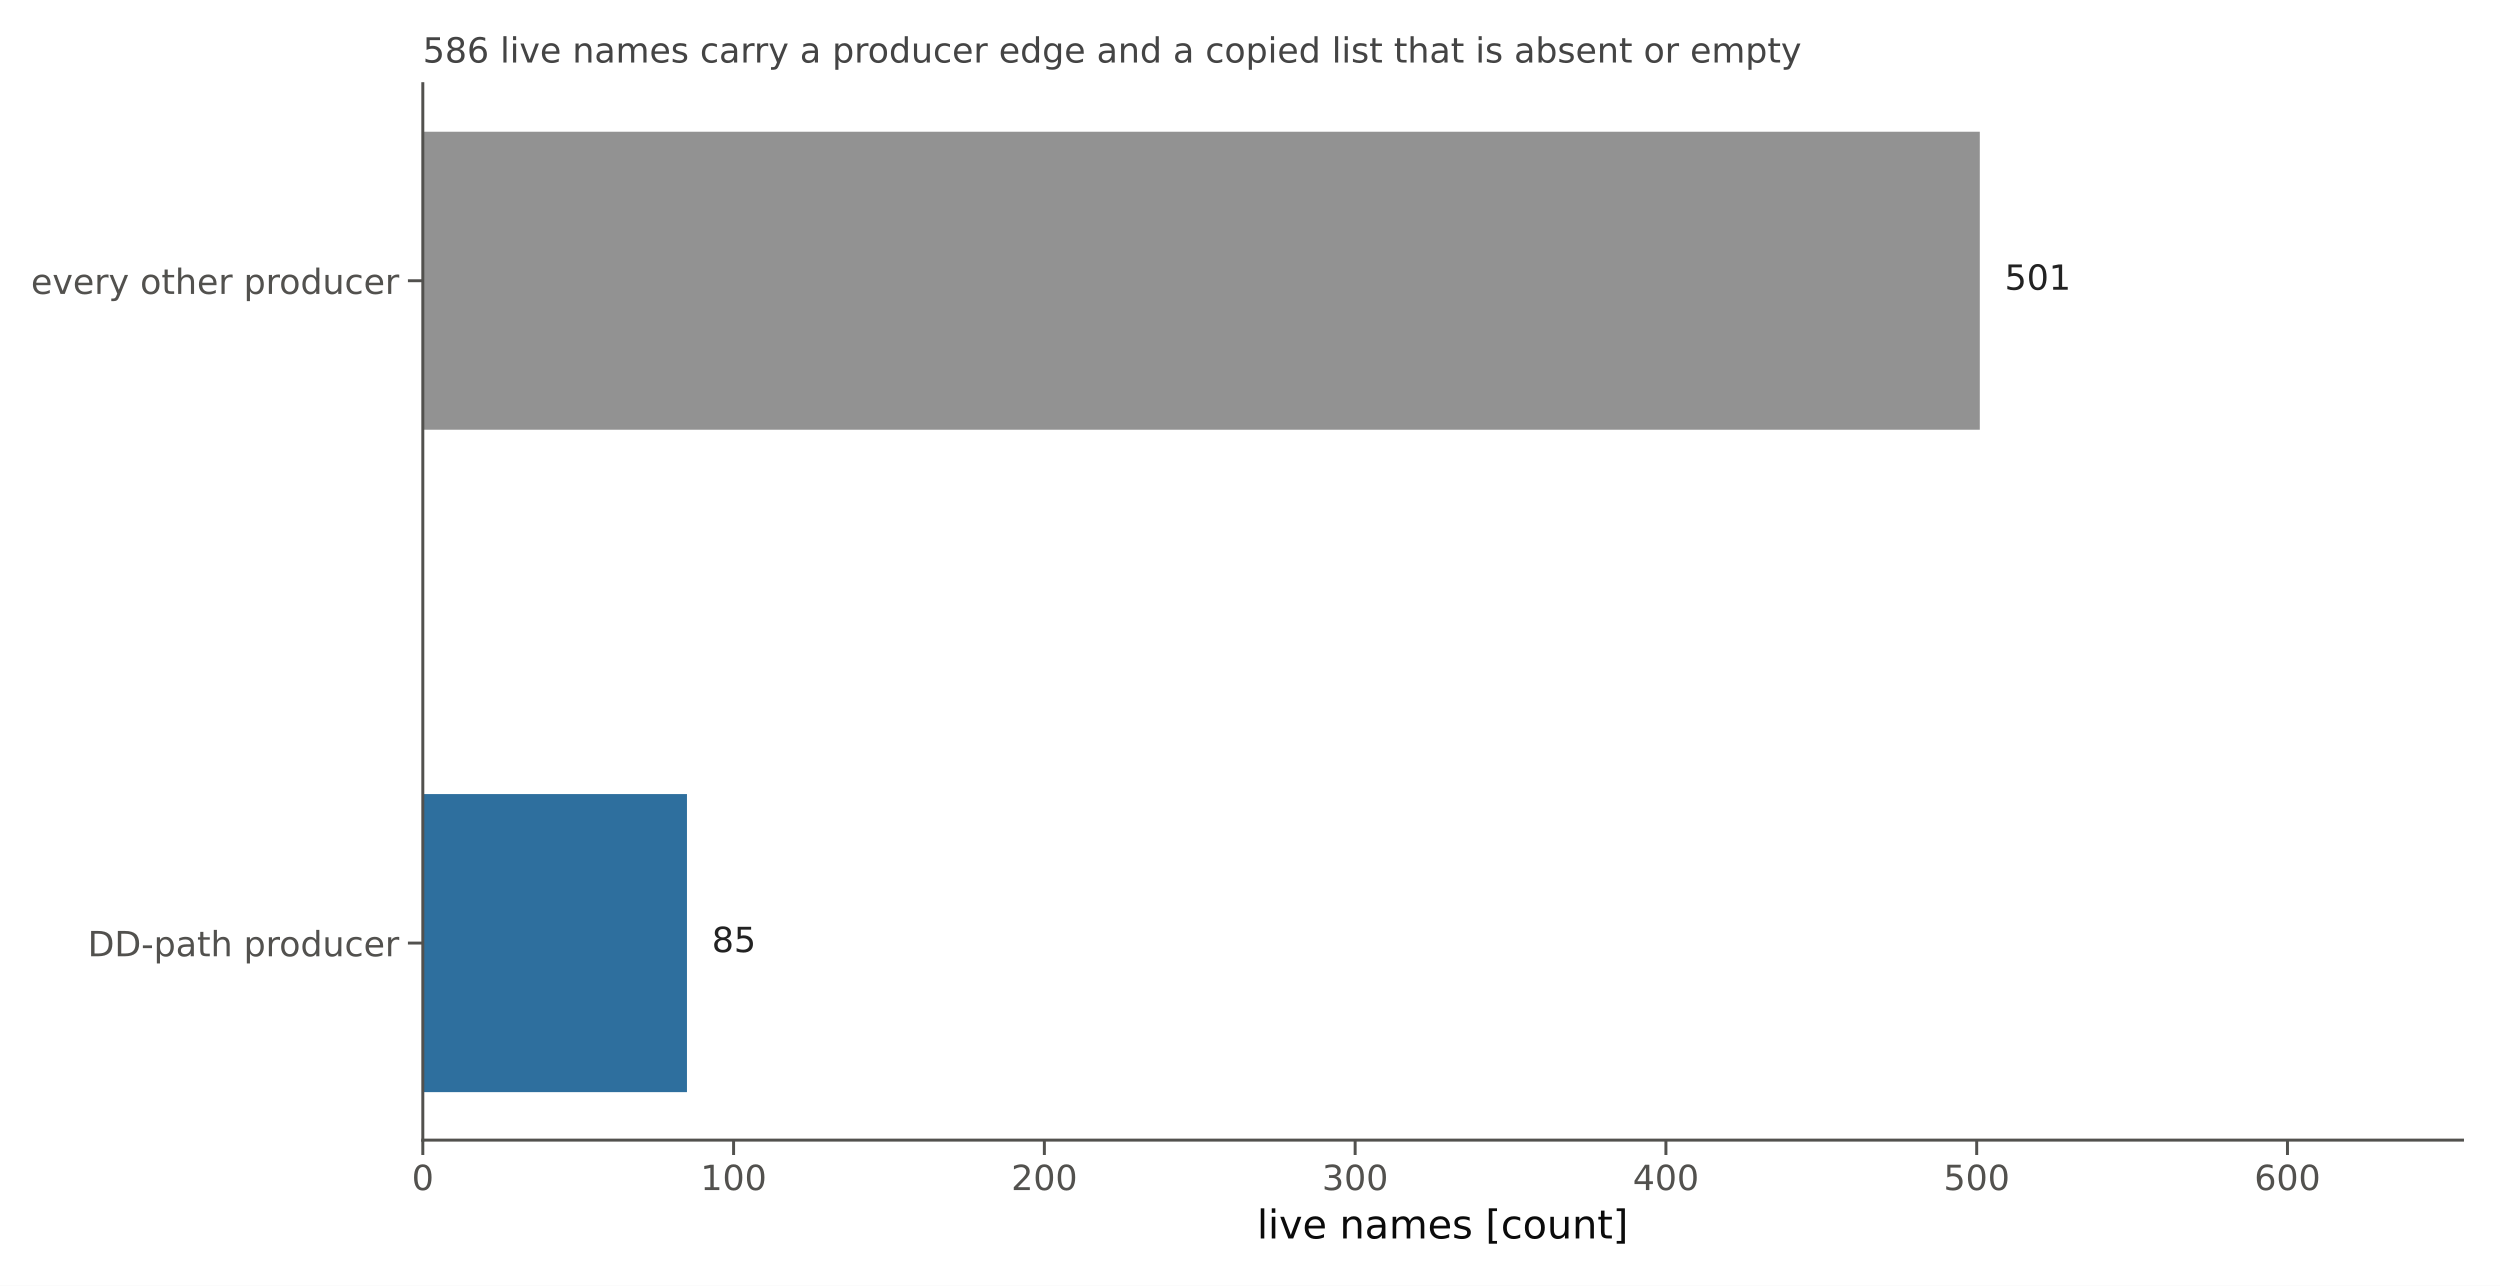
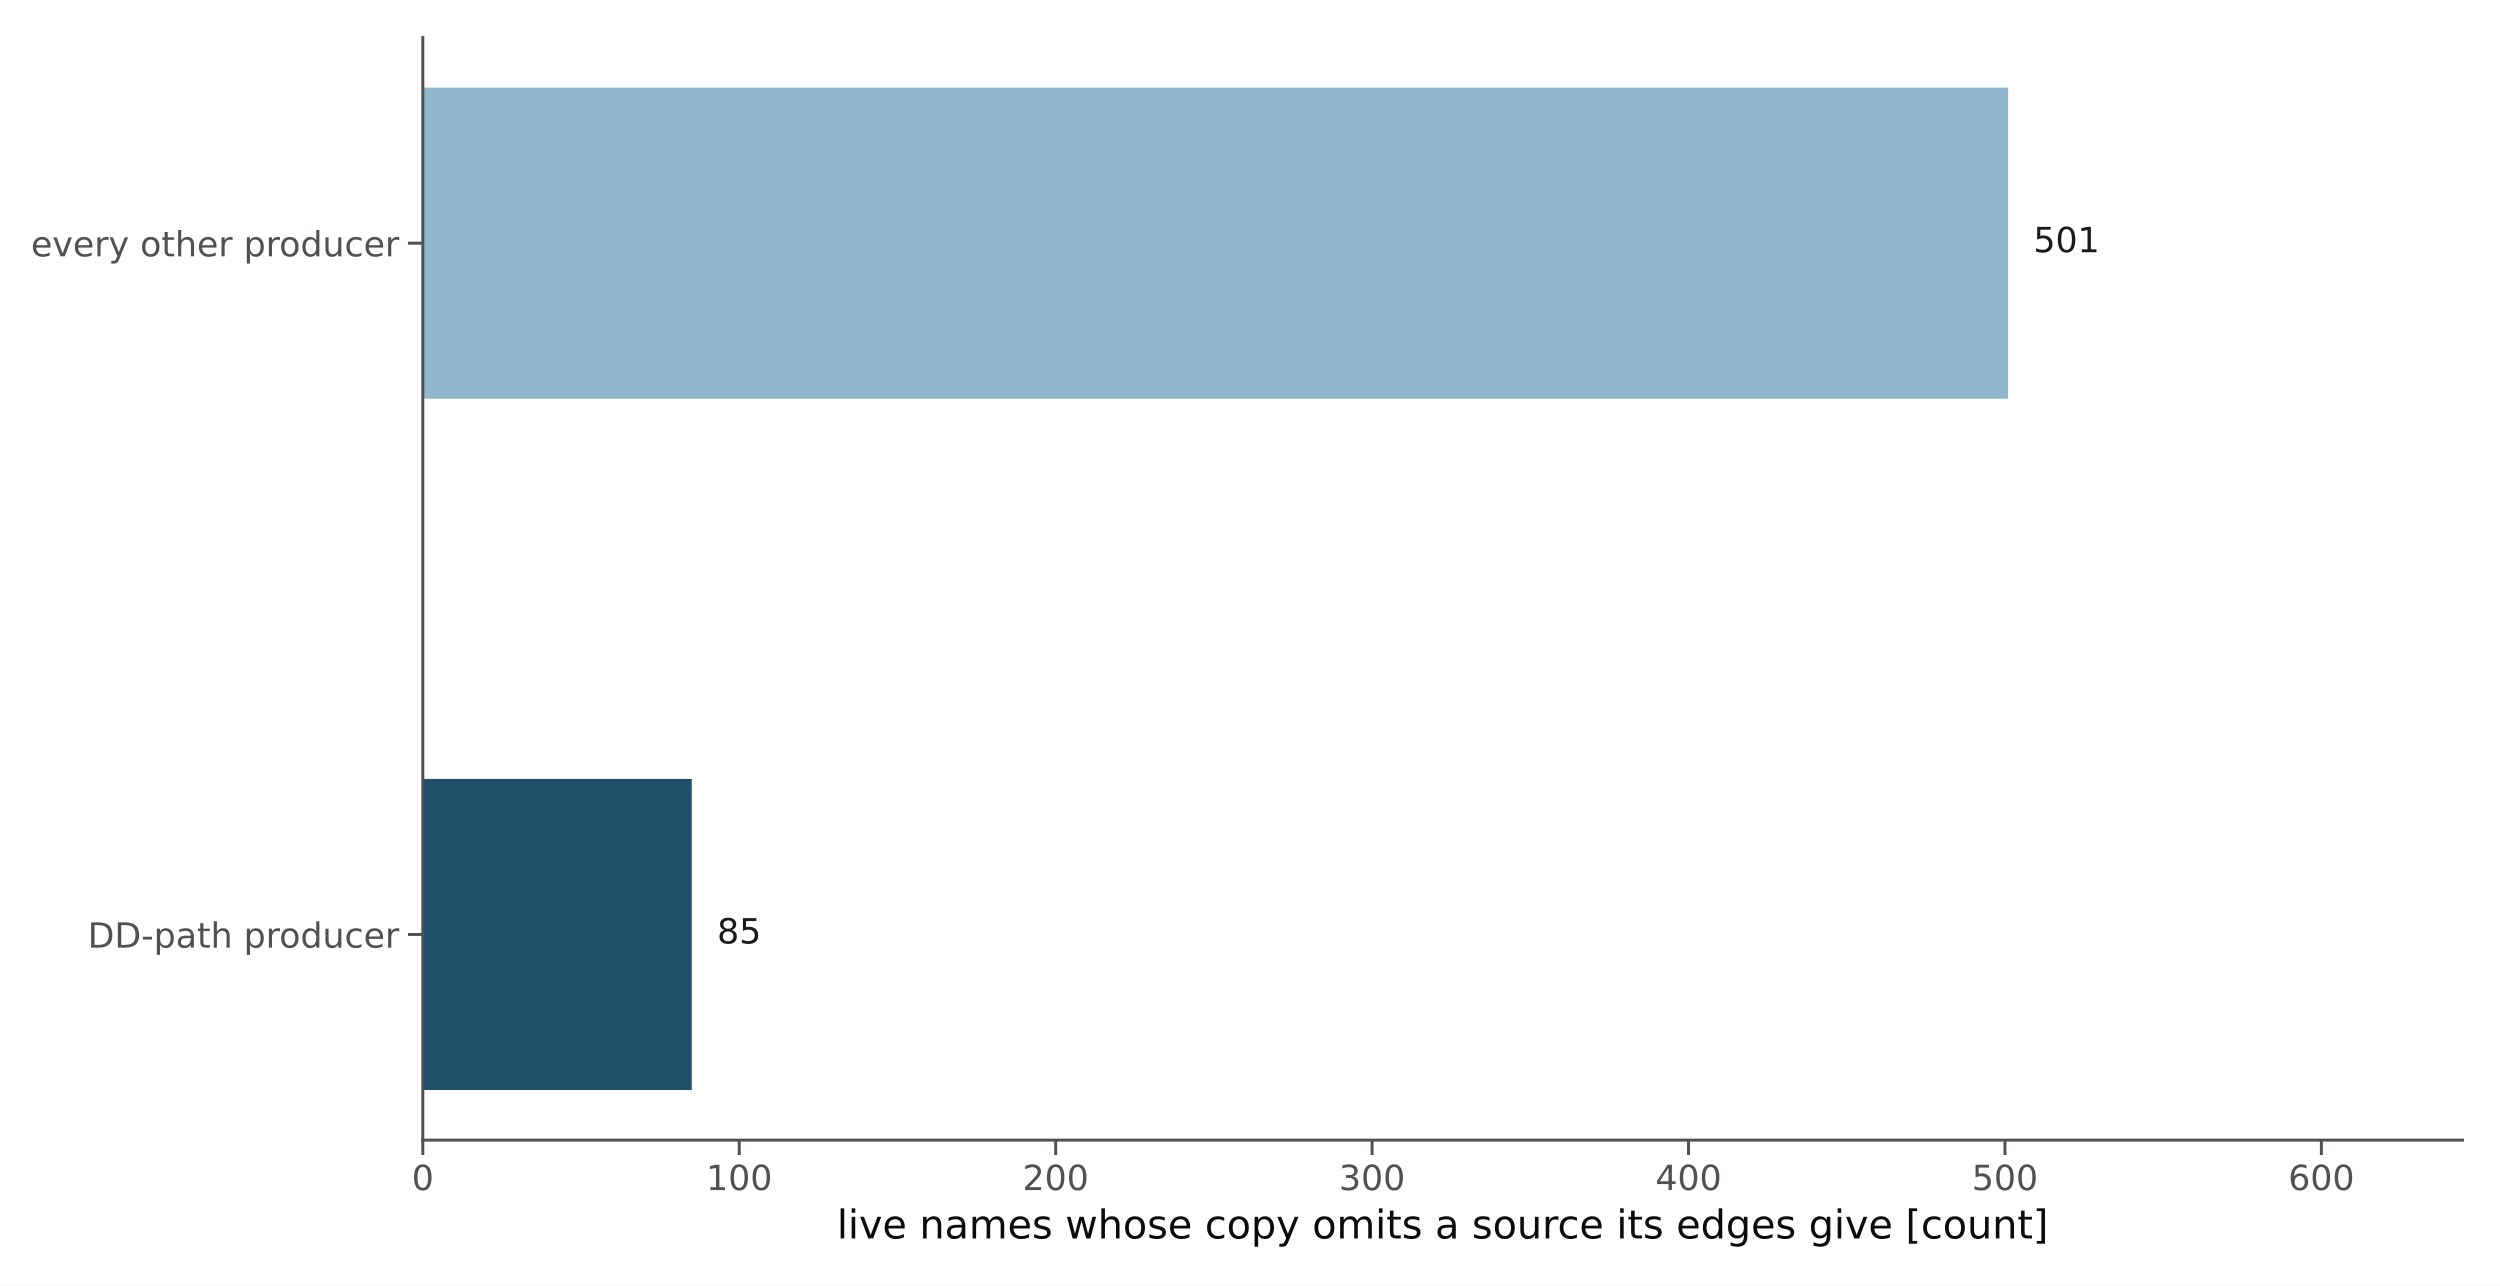
<svg xmlns="http://www.w3.org/2000/svg" xmlns:xlink="http://www.w3.org/1999/xlink" width="1008pt" height="518.4pt" viewBox="0 0 1008 518.4" version="1.1">
  <defs>
    <style type="text/css">*{stroke-linejoin: round; stroke-linecap: butt}</style>
  </defs>
  <g id="figure_1">
    <g id="patch_1">
      <path d="M 0 518.4  L 1008 518.4  L 1008 0  L 0 0  z " style="fill: #ffffff" />
    </g>
    <g id="axes_1">
      <g id="patch_2">
-         <path d="M 170.476 459.696  L 992.88 459.696  L 992.88 33.74  L 170.476 33.74  z " style="fill: #ffffff" />
+         <path d="M 170.476 459.696  L 992.88 459.696  L 992.88 15.12  L 170.476 15.12  z " style="fill: #ffffff" />
      </g>
      <g id="patch_3">
-         <path d="M 170.476 440.335  L 276.986 440.335  L 276.986 320.159  L 170.476 320.159  z " clip-path="url(#pb716868770)" style="fill: #2e6f9e" />
+         <path d="M 170.476 439.488  L 278.922 439.488  L 278.922 314.059  L 170.476 314.059  z " clip-path="url(#pe3d94b4f6a)" style="fill: #1f4f6b" />
      </g>
      <g id="patch_4">
-         <path d="M 170.476 173.277  L 798.256 173.277  L 798.256 53.102  L 170.476 53.102  z " clip-path="url(#pb716868770)" style="fill: #929292" />
+         <path d="M 170.476 160.757  L 809.67 160.757  L 809.67 35.328  L 170.476 35.328  z " clip-path="url(#pe3d94b4f6a)" style="fill: #8fb6cd" />
      </g>
      <g id="matplotlib.axis_1">
        <g id="xtick_1">
          <g id="line2d_1">
            <defs>
-               <path id="m8d991970e3" d="M 0 0  L 0 6  " style="stroke: #52514e; stroke-width: 1.2" />
+               <path id="m7dc34c82ef" d="M 0 0  L 0 6  " style="stroke: #52514e; stroke-width: 1.2" />
            </defs>
            <g>
-               <use xlink:href="#m8d991970e3" x="170.476" y="459.696" style="fill: #52514e; stroke: #52514e; stroke-width: 1.2" />
+               <use xlink:href="#m7dc34c82ef" x="170.476" y="459.696" style="fill: #52514e; stroke: #52514e; stroke-width: 1.2" />
            </g>
          </g>
          <g id="text_1">
            <g style="fill: #52514e" transform="translate(166.0225 479.833) scale(0.14 -0.14)">
              <defs>
                <path id="DejaVuSans-13" d="M 2034 4250  Q 1547 4250 1301 3770  Q 1056 3291 1056 2328  Q 1056 1369 1301 889  Q 1547 409 2034 409  Q 2525 409 2770 889  Q 3016 1369 3016 2328  Q 3016 3291 2770 3770  Q 2525 4250 2034 4250  z M 2034 4750  Q 2819 4750 3233 4129  Q 3647 3509 3647 2328  Q 3647 1150 3233 529  Q 2819 -91 2034 -91  Q 1250 -91 836 529  Q 422 1150 422 2328  Q 422 3509 836 4129  Q 1250 4750 2034 4750  z " transform="scale(0.015625)" />
              </defs>
              <use xlink:href="#DejaVuSans-13" />
            </g>
          </g>
        </g>
        <g id="xtick_2">
          <g id="line2d_2">
            <g>
-               <use xlink:href="#m8d991970e3" x="295.782" y="459.696" style="fill: #52514e; stroke: #52514e; stroke-width: 1.2" />
+               <use xlink:href="#m7dc34c82ef" x="298.06" y="459.696" style="fill: #52514e; stroke: #52514e; stroke-width: 1.2" />
            </g>
          </g>
          <g id="text_2">
-             <g style="fill: #52514e" transform="translate(282.4203 479.833) scale(0.14 -0.14)">
+             <g style="fill: #52514e" transform="translate(284.6986 479.833) scale(0.14 -0.14)">
              <defs>
                <path id="DejaVuSans-14" d="M 794 531  L 1825 531  L 1825 4091  L 703 3866  L 703 4441  L 1819 4666  L 2450 4666  L 2450 531  L 3481 531  L 3481 0  L 794 0  L 794 531  z " transform="scale(0.015625)" />
              </defs>
              <use xlink:href="#DejaVuSans-14" />
              <use xlink:href="#DejaVuSans-13" transform="translate(63.625 0)" />
              <use xlink:href="#DejaVuSans-13" transform="translate(127.25 0)" />
            </g>
          </g>
        </g>
        <g id="xtick_3">
          <g id="line2d_3">
            <g>
-               <use xlink:href="#m8d991970e3" x="421.087" y="459.696" style="fill: #52514e; stroke: #52514e; stroke-width: 1.2" />
+               <use xlink:href="#m7dc34c82ef" x="425.643" y="459.696" style="fill: #52514e; stroke: #52514e; stroke-width: 1.2" />
            </g>
          </g>
          <g id="text_3">
-             <g style="fill: #52514e" transform="translate(407.7256 479.833) scale(0.14 -0.14)">
+             <g style="fill: #52514e" transform="translate(412.2822 479.833) scale(0.14 -0.14)">
              <defs>
                <path id="DejaVuSans-15" d="M 1228 531  L 3431 531  L 3431 0  L 469 0  L 469 531  Q 828 903 1448 1529  Q 2069 2156 2228 2338  Q 2531 2678 2651 2914  Q 2772 3150 2772 3378  Q 2772 3750 2511 3984  Q 2250 4219 1831 4219  Q 1534 4219 1204 4116  Q 875 4013 500 3803  L 500 4441  Q 881 4594 1212 4672  Q 1544 4750 1819 4750  Q 2544 4750 2975 4387  Q 3406 4025 3406 3419  Q 3406 3131 3298 2873  Q 3191 2616 2906 2266  Q 2828 2175 2409 1742  Q 1991 1309 1228 531  z " transform="scale(0.015625)" />
              </defs>
              <use xlink:href="#DejaVuSans-15" />
              <use xlink:href="#DejaVuSans-13" transform="translate(63.625 0)" />
              <use xlink:href="#DejaVuSans-13" transform="translate(127.25 0)" />
            </g>
          </g>
        </g>
        <g id="xtick_4">
          <g id="line2d_4">
            <g>
-               <use xlink:href="#m8d991970e3" x="546.392" y="459.696" style="fill: #52514e; stroke: #52514e; stroke-width: 1.2" />
+               <use xlink:href="#m7dc34c82ef" x="553.227" y="459.696" style="fill: #52514e; stroke: #52514e; stroke-width: 1.2" />
            </g>
          </g>
          <g id="text_4">
-             <g style="fill: #52514e" transform="translate(533.0309 479.833) scale(0.14 -0.14)">
+             <g style="fill: #52514e" transform="translate(539.8657 479.833) scale(0.14 -0.14)">
              <defs>
                <path id="DejaVuSans-16" d="M 2597 2516  Q 3050 2419 3304 2112  Q 3559 1806 3559 1356  Q 3559 666 3084 287  Q 2609 -91 1734 -91  Q 1441 -91 1130 -33  Q 819 25 488 141  L 488 750  Q 750 597 1062 519  Q 1375 441 1716 441  Q 2309 441 2620 675  Q 2931 909 2931 1356  Q 2931 1769 2642 2001  Q 2353 2234 1838 2234  L 1294 2234  L 1294 2753  L 1863 2753  Q 2328 2753 2575 2939  Q 2822 3125 2822 3475  Q 2822 3834 2567 4026  Q 2313 4219 1838 4219  Q 1578 4219 1281 4162  Q 984 4106 628 3988  L 628 4550  Q 988 4650 1302 4700  Q 1616 4750 1894 4750  Q 2613 4750 3031 4423  Q 3450 4097 3450 3541  Q 3450 3153 3228 2886  Q 3006 2619 2597 2516  z " transform="scale(0.015625)" />
              </defs>
              <use xlink:href="#DejaVuSans-16" />
              <use xlink:href="#DejaVuSans-13" transform="translate(63.625 0)" />
              <use xlink:href="#DejaVuSans-13" transform="translate(127.25 0)" />
            </g>
          </g>
        </g>
        <g id="xtick_5">
          <g id="line2d_5">
            <g>
-               <use xlink:href="#m8d991970e3" x="671.697" y="459.696" style="fill: #52514e; stroke: #52514e; stroke-width: 1.2" />
+               <use xlink:href="#m7dc34c82ef" x="680.811" y="459.696" style="fill: #52514e; stroke: #52514e; stroke-width: 1.2" />
            </g>
          </g>
          <g id="text_5">
-             <g style="fill: #52514e" transform="translate(658.3362 479.833) scale(0.14 -0.14)">
+             <g style="fill: #52514e" transform="translate(667.4493 479.833) scale(0.14 -0.14)">
              <defs>
                <path id="DejaVuSans-17" d="M 2419 4116  L 825 1625  L 2419 1625  L 2419 4116  z M 2253 4666  L 3047 4666  L 3047 1625  L 3713 1625  L 3713 1100  L 3047 1100  L 3047 0  L 2419 0  L 2419 1100  L 313 1100  L 313 1709  L 2253 4666  z " transform="scale(0.015625)" />
              </defs>
              <use xlink:href="#DejaVuSans-17" />
              <use xlink:href="#DejaVuSans-13" transform="translate(63.625 0)" />
              <use xlink:href="#DejaVuSans-13" transform="translate(127.25 0)" />
            </g>
          </g>
        </g>
        <g id="xtick_6">
          <g id="line2d_6">
            <g>
-               <use xlink:href="#m8d991970e3" x="797.003" y="459.696" style="fill: #52514e; stroke: #52514e; stroke-width: 1.2" />
+               <use xlink:href="#m7dc34c82ef" x="808.394" y="459.696" style="fill: #52514e; stroke: #52514e; stroke-width: 1.2" />
            </g>
          </g>
          <g id="text_6">
-             <g style="fill: #52514e" transform="translate(783.6415 479.833) scale(0.14 -0.14)">
+             <g style="fill: #52514e" transform="translate(795.0329 479.833) scale(0.14 -0.14)">
              <defs>
                <path id="DejaVuSans-18" d="M 691 4666  L 3169 4666  L 3169 4134  L 1269 4134  L 1269 2991  Q 1406 3038 1543 3061  Q 1681 3084 1819 3084  Q 2600 3084 3056 2656  Q 3513 2228 3513 1497  Q 3513 744 3044 326  Q 2575 -91 1722 -91  Q 1428 -91 1123 -41  Q 819 9 494 109  L 494 744  Q 775 591 1075 516  Q 1375 441 1709 441  Q 2250 441 2565 725  Q 2881 1009 2881 1497  Q 2881 1984 2565 2268  Q 2250 2553 1709 2553  Q 1456 2553 1204 2497  Q 953 2441 691 2322  L 691 4666  z " transform="scale(0.015625)" />
              </defs>
              <use xlink:href="#DejaVuSans-18" />
              <use xlink:href="#DejaVuSans-13" transform="translate(63.625 0)" />
              <use xlink:href="#DejaVuSans-13" transform="translate(127.25 0)" />
            </g>
          </g>
        </g>
        <g id="xtick_7">
          <g id="line2d_7">
            <g>
-               <use xlink:href="#m8d991970e3" x="922.308" y="459.696" style="fill: #52514e; stroke: #52514e; stroke-width: 1.2" />
+               <use xlink:href="#m7dc34c82ef" x="935.978" y="459.696" style="fill: #52514e; stroke: #52514e; stroke-width: 1.2" />
            </g>
          </g>
          <g id="text_7">
-             <g style="fill: #52514e" transform="translate(908.9468 479.833) scale(0.14 -0.14)">
+             <g style="fill: #52514e" transform="translate(922.6165 479.833) scale(0.14 -0.14)">
              <defs>
                <path id="DejaVuSans-19" d="M 2113 2584  Q 1688 2584 1439 2293  Q 1191 2003 1191 1497  Q 1191 994 1439 701  Q 1688 409 2113 409  Q 2538 409 2786 701  Q 3034 994 3034 1497  Q 3034 2003 2786 2293  Q 2538 2584 2113 2584  z M 3366 4563  L 3366 3988  Q 3128 4100 2886 4159  Q 2644 4219 2406 4219  Q 1781 4219 1451 3797  Q 1122 3375 1075 2522  Q 1259 2794 1537 2939  Q 1816 3084 2150 3084  Q 2853 3084 3261 2657  Q 3669 2231 3669 1497  Q 3669 778 3244 343  Q 2819 -91 2113 -91  Q 1303 -91 875 529  Q 447 1150 447 2328  Q 447 3434 972 4092  Q 1497 4750 2381 4750  Q 2619 4750 2861 4703  Q 3103 4656 3366 4563  z " transform="scale(0.015625)" />
              </defs>
              <use xlink:href="#DejaVuSans-19" />
              <use xlink:href="#DejaVuSans-13" transform="translate(63.625 0)" />
              <use xlink:href="#DejaVuSans-13" transform="translate(127.25 0)" />
            </g>
          </g>
        </g>
        <g id="text_8">
-           <g style="fill: #0b0b0b" transform="translate(506.8231 499.3537) scale(0.16 -0.16)">
+           <g style="fill: #0b0b0b" transform="translate(337.4406 499.3537) scale(0.16 -0.16)">
            <defs>
              <path id="DejaVuSans-4f" d="M 603 4863  L 1178 4863  L 1178 0  L 603 0  L 603 4863  z " transform="scale(0.015625)" />
              <path id="DejaVuSans-4c" d="M 603 3500  L 1178 3500  L 1178 0  L 603 0  L 603 3500  z M 603 4863  L 1178 4863  L 1178 4134  L 603 4134  L 603 4863  z " transform="scale(0.015625)" />
              <path id="DejaVuSans-59" d="M 191 3500  L 800 3500  L 1894 563  L 2988 3500  L 3597 3500  L 2284 0  L 1503 0  L 191 3500  z " transform="scale(0.015625)" />
              <path id="DejaVuSans-48" d="M 3597 1894  L 3597 1613  L 953 1613  Q 991 1019 1311 708  Q 1631 397 2203 397  Q 2534 397 2845 478  Q 3156 559 3463 722  L 3463 178  Q 3153 47 2828 -22  Q 2503 -91 2169 -91  Q 1331 -91 842 396  Q 353 884 353 1716  Q 353 2575 817 3079  Q 1281 3584 2069 3584  Q 2775 3584 3186 3129  Q 3597 2675 3597 1894  z M 3022 2063  Q 3016 2534 2758 2815  Q 2500 3097 2075 3097  Q 1594 3097 1305 2825  Q 1016 2553 972 2059  L 3022 2063  z " transform="scale(0.015625)" />
              <path id="DejaVuSans-3" transform="scale(0.015625)" />
              <path id="DejaVuSans-51" d="M 3513 2113  L 3513 0  L 2938 0  L 2938 2094  Q 2938 2591 2744 2837  Q 2550 3084 2163 3084  Q 1697 3084 1428 2787  Q 1159 2491 1159 1978  L 1159 0  L 581 0  L 581 3500  L 1159 3500  L 1159 2956  Q 1366 3272 1645 3428  Q 1925 3584 2291 3584  Q 2894 3584 3203 3211  Q 3513 2838 3513 2113  z " transform="scale(0.015625)" />
              <path id="DejaVuSans-44" d="M 2194 1759  Q 1497 1759 1228 1600  Q 959 1441 959 1056  Q 959 750 1161 570  Q 1363 391 1709 391  Q 2188 391 2477 730  Q 2766 1069 2766 1631  L 2766 1759  L 2194 1759  z M 3341 1997  L 3341 0  L 2766 0  L 2766 531  Q 2569 213 2275 61  Q 1981 -91 1556 -91  Q 1019 -91 701 211  Q 384 513 384 1019  Q 384 1609 779 1909  Q 1175 2209 1959 2209  L 2766 2209  L 2766 2266  Q 2766 2663 2505 2880  Q 2244 3097 1772 3097  Q 1472 3097 1187 3025  Q 903 2953 641 2809  L 641 3341  Q 956 3463 1253 3523  Q 1550 3584 1831 3584  Q 2591 3584 2966 3190  Q 3341 2797 3341 1997  z " transform="scale(0.015625)" />
              <path id="DejaVuSans-50" d="M 3328 2828  Q 3544 3216 3844 3400  Q 4144 3584 4550 3584  Q 5097 3584 5394 3201  Q 5691 2819 5691 2113  L 5691 0  L 5113 0  L 5113 2094  Q 5113 2597 4934 2840  Q 4756 3084 4391 3084  Q 3944 3084 3684 2787  Q 3425 2491 3425 1978  L 3425 0  L 2847 0  L 2847 2094  Q 2847 2600 2669 2842  Q 2491 3084 2119 3084  Q 1678 3084 1418 2786  Q 1159 2488 1159 1978  L 1159 0  L 581 0  L 581 3500  L 1159 3500  L 1159 2956  Q 1356 3278 1631 3431  Q 1906 3584 2284 3584  Q 2666 3584 2933 3390  Q 3200 3197 3328 2828  z " transform="scale(0.015625)" />
              <path id="DejaVuSans-56" d="M 2834 3397  L 2834 2853  Q 2591 2978 2328 3040  Q 2066 3103 1784 3103  Q 1356 3103 1142 2972  Q 928 2841 928 2578  Q 928 2378 1081 2264  Q 1234 2150 1697 2047  L 1894 2003  Q 2506 1872 2764 1633  Q 3022 1394 3022 966  Q 3022 478 2636 193  Q 2250 -91 1575 -91  Q 1294 -91 989 -36  Q 684 19 347 128  L 347 722  Q 666 556 975 473  Q 1284 391 1588 391  Q 1994 391 2212 530  Q 2431 669 2431 922  Q 2431 1156 2273 1281  Q 2116 1406 1581 1522  L 1381 1569  Q 847 1681 609 1914  Q 372 2147 372 2553  Q 372 3047 722 3315  Q 1072 3584 1716 3584  Q 2034 3584 2315 3537  Q 2597 3491 2834 3397  z " transform="scale(0.015625)" />
+               <path id="DejaVuSans-5a" d="M 269 3500  L 844 3500  L 1563 769  L 2278 3500  L 2956 3500  L 3675 769  L 4391 3500  L 4966 3500  L 4050 0  L 3372 0  L 2619 2869  L 1863 0  L 1184 0  L 269 3500  z " transform="scale(0.015625)" />
+               <path id="DejaVuSans-4b" d="M 3513 2113  L 3513 0  L 2938 0  L 2938 2094  Q 2938 2591 2744 2837  Q 2550 3084 2163 3084  Q 1697 3084 1428 2787  Q 1159 2491 1159 1978  L 1159 0  L 581 0  L 581 4863  L 1159 4863  L 1159 2956  Q 1366 3272 1645 3428  Q 1925 3584 2291 3584  Q 2894 3584 3203 3211  Q 3513 2838 3513 2113  z " transform="scale(0.015625)" />
+               <path id="DejaVuSans-52" d="M 1959 3097  Q 1497 3097 1228 2736  Q 959 2375 959 1747  Q 959 1119 1226 758  Q 1494 397 1959 397  Q 2419 397 2687 759  Q 2956 1122 2956 1747  Q 2956 2369 2687 2733  Q 2419 3097 1959 3097  z M 1959 3584  Q 2709 3584 3137 3096  Q 3566 2609 3566 1747  Q 3566 888 3137 398  Q 2709 -91 1959 -91  Q 1206 -91 779 398  Q 353 888 353 1747  Q 353 2609 779 3096  Q 1206 3584 1959 3584  z " transform="scale(0.015625)" />
+               <path id="DejaVuSans-46" d="M 3122 3366  L 3122 2828  Q 2878 2963 2633 3030  Q 2388 3097 2138 3097  Q 1578 3097 1268 2742  Q 959 2388 959 1747  Q 959 1106 1268 751  Q 1578 397 2138 397  Q 2388 397 2633 464  Q 2878 531 3122 666  L 3122 134  Q 2881 22 2623 -34  Q 2366 -91 2075 -91  Q 1284 -91 818 406  Q 353 903 353 1747  Q 353 2603 823 3093  Q 1294 3584 2113 3584  Q 2378 3584 2631 3529  Q 2884 3475 3122 3366  z " transform="scale(0.015625)" />
+               <path id="DejaVuSans-53" d="M 1159 525  L 1159 -1331  L 581 -1331  L 581 3500  L 1159 3500  L 1159 2969  Q 1341 3281 1617 3432  Q 1894 3584 2278 3584  Q 2916 3584 3314 3078  Q 3713 2572 3713 1747  Q 3713 922 3314 415  Q 2916 -91 2278 -91  Q 1894 -91 1617 61  Q 1341 213 1159 525  z M 3116 1747  Q 3116 2381 2855 2742  Q 2594 3103 2138 3103  Q 1681 3103 1420 2742  Q 1159 2381 1159 1747  Q 1159 1113 1420 752  Q 1681 391 2138 391  Q 2594 391 2855 752  Q 3116 1113 3116 1747  z " transform="scale(0.015625)" />
+               <path id="DejaVuSans-5c" d="M 2059 -325  Q 1816 -950 1584 -1140  Q 1353 -1331 966 -1331  L 506 -1331  L 506 -850  L 844 -850  Q 1081 -850 1212 -737  Q 1344 -625 1503 -206  L 1606 56  L 191 3500  L 800 3500  L 1894 763  L 2988 3500  L 3597 3500  L 2059 -325  z " transform="scale(0.015625)" />
+               <path id="DejaVuSans-57" d="M 1172 4494  L 1172 3500  L 2356 3500  L 2356 3053  L 1172 3053  L 1172 1153  Q 1172 725 1289 603  Q 1406 481 1766 481  L 2356 481  L 2356 0  L 1766 0  Q 1100 0 847 248  Q 594 497 594 1153  L 594 3053  L 172 3053  L 172 3500  L 594 3500  L 594 4494  L 1172 4494  z " transform="scale(0.015625)" />
+               <path id="DejaVuSans-58" d="M 544 1381  L 544 3500  L 1119 3500  L 1119 1403  Q 1119 906 1312 657  Q 1506 409 1894 409  Q 2359 409 2629 706  Q 2900 1003 2900 1516  L 2900 3500  L 3475 3500  L 3475 0  L 2900 0  L 2900 538  Q 2691 219 2414 64  Q 2138 -91 1772 -91  Q 1169 -91 856 284  Q 544 659 544 1381  z M 1991 3584  L 1991 3584  z " transform="scale(0.015625)" />
+               <path id="DejaVuSans-55" d="M 2631 2963  Q 2534 3019 2420 3045  Q 2306 3072 2169 3072  Q 1681 3072 1420 2755  Q 1159 2438 1159 1844  L 1159 0  L 581 0  L 581 3500  L 1159 3500  L 1159 2956  Q 1341 3275 1631 3429  Q 1922 3584 2338 3584  Q 2397 3584 2469 3576  Q 2541 3569 2628 3553  L 2631 2963  z " transform="scale(0.015625)" />
+               <path id="DejaVuSans-47" d="M 2906 2969  L 2906 4863  L 3481 4863  L 3481 0  L 2906 0  L 2906 525  Q 2725 213 2448 61  Q 2172 -91 1784 -91  Q 1150 -91 751 415  Q 353 922 353 1747  Q 353 2572 751 3078  Q 1150 3584 1784 3584  Q 2172 3584 2448 3432  Q 2725 3281 2906 2969  z M 947 1747  Q 947 1113 1208 752  Q 1469 391 1925 391  Q 2381 391 2643 752  Q 2906 1113 2906 1747  Q 2906 2381 2643 2742  Q 2381 3103 1925 3103  Q 1469 3103 1208 2742  Q 947 2381 947 1747  z " transform="scale(0.015625)" />
+               <path id="DejaVuSans-4a" d="M 2906 1791  Q 2906 2416 2648 2759  Q 2391 3103 1925 3103  Q 1463 3103 1205 2759  Q 947 2416 947 1791  Q 947 1169 1205 825  Q 1463 481 1925 481  Q 2391 481 2648 825  Q 2906 1169 2906 1791  z M 3481 434  Q 3481 -459 3084 -895  Q 2688 -1331 1869 -1331  Q 1566 -1331 1297 -1286  Q 1028 -1241 775 -1147  L 775 -588  Q 1028 -725 1275 -790  Q 1522 -856 1778 -856  Q 2344 -856 2625 -561  Q 2906 -266 2906 331  L 2906 616  Q 2728 306 2450 153  Q 2172 0 1784 0  Q 1141 0 747 490  Q 353 981 353 1791  Q 353 2603 747 3093  Q 1141 3584 1784 3584  Q 2172 3584 2450 3431  Q 2728 3278 2906 2969  L 2906 3500  L 3481 3500  L 3481 434  z " transform="scale(0.015625)" />
              <path id="DejaVuSans-3e" d="M 550 4863  L 1875 4863  L 1875 4416  L 1125 4416  L 1125 -397  L 1875 -397  L 1875 -844  L 550 -844  L 550 4863  z " transform="scale(0.015625)" />
-               <path id="DejaVuSans-46" d="M 3122 3366  L 3122 2828  Q 2878 2963 2633 3030  Q 2388 3097 2138 3097  Q 1578 3097 1268 2742  Q 959 2388 959 1747  Q 959 1106 1268 751  Q 1578 397 2138 397  Q 2388 397 2633 464  Q 2878 531 3122 666  L 3122 134  Q 2881 22 2623 -34  Q 2366 -91 2075 -91  Q 1284 -91 818 406  Q 353 903 353 1747  Q 353 2603 823 3093  Q 1294 3584 2113 3584  Q 2378 3584 2631 3529  Q 2884 3475 3122 3366  z " transform="scale(0.015625)" />
-               <path id="DejaVuSans-52" d="M 1959 3097  Q 1497 3097 1228 2736  Q 959 2375 959 1747  Q 959 1119 1226 758  Q 1494 397 1959 397  Q 2419 397 2687 759  Q 2956 1122 2956 1747  Q 2956 2369 2687 2733  Q 2419 3097 1959 3097  z M 1959 3584  Q 2709 3584 3137 3096  Q 3566 2609 3566 1747  Q 3566 888 3137 398  Q 2709 -91 1959 -91  Q 1206 -91 779 398  Q 353 888 353 1747  Q 353 2609 779 3096  Q 1206 3584 1959 3584  z " transform="scale(0.015625)" />
-               <path id="DejaVuSans-58" d="M 544 1381  L 544 3500  L 1119 3500  L 1119 1403  Q 1119 906 1312 657  Q 1506 409 1894 409  Q 2359 409 2629 706  Q 2900 1003 2900 1516  L 2900 3500  L 3475 3500  L 3475 0  L 2900 0  L 2900 538  Q 2691 219 2414 64  Q 2138 -91 1772 -91  Q 1169 -91 856 284  Q 544 659 544 1381  z M 1991 3584  L 1991 3584  z " transform="scale(0.015625)" />
-               <path id="DejaVuSans-57" d="M 1172 4494  L 1172 3500  L 2356 3500  L 2356 3053  L 1172 3053  L 1172 1153  Q 1172 725 1289 603  Q 1406 481 1766 481  L 2356 481  L 2356 0  L 1766 0  Q 1100 0 847 248  Q 594 497 594 1153  L 594 3053  L 172 3053  L 172 3500  L 594 3500  L 594 4494  L 1172 4494  z " transform="scale(0.015625)" />
              <path id="DejaVuSans-40" d="M 1947 4863  L 1947 -844  L 622 -844  L 622 -397  L 1369 -397  L 1369 4416  L 622 4416  L 622 4863  L 1947 4863  z " transform="scale(0.015625)" />
            </defs>
            <use xlink:href="#DejaVuSans-4f" />
            <use xlink:href="#DejaVuSans-4c" transform="translate(27.78125 0)" />
            <use xlink:href="#DejaVuSans-59" transform="translate(55.5625 0)" />
            <use xlink:href="#DejaVuSans-48" transform="translate(114.75 0)" />
            <use xlink:href="#DejaVuSans-3" transform="translate(176.2812 0)" />
            <use xlink:href="#DejaVuSans-51" transform="translate(208.0625 0)" />
            <use xlink:href="#DejaVuSans-44" transform="translate(271.4375 0)" />
            <use xlink:href="#DejaVuSans-50" transform="translate(332.7188 0)" />
            <use xlink:href="#DejaVuSans-48" transform="translate(430.125 0)" />
            <use xlink:href="#DejaVuSans-56" transform="translate(491.6562 0)" />
            <use xlink:href="#DejaVuSans-3" transform="translate(543.75 0)" />
-             <use xlink:href="#DejaVuSans-3e" transform="translate(575.5312 0)" />
-             <use xlink:href="#DejaVuSans-46" transform="translate(614.5469 0)" />
-             <use xlink:href="#DejaVuSans-52" transform="translate(669.5312 0)" />
-             <use xlink:href="#DejaVuSans-58" transform="translate(730.7188 0)" />
-             <use xlink:href="#DejaVuSans-51" transform="translate(794.0938 0)" />
-             <use xlink:href="#DejaVuSans-57" transform="translate(857.4688 0)" />
-             <use xlink:href="#DejaVuSans-40" transform="translate(896.6719 0)" />
+             <use xlink:href="#DejaVuSans-5a" transform="translate(575.5312 0)" />
+             <use xlink:href="#DejaVuSans-4b" transform="translate(657.3125 0)" />
+             <use xlink:href="#DejaVuSans-52" transform="translate(720.6875 0)" />
+             <use xlink:href="#DejaVuSans-56" transform="translate(781.875 0)" />
+             <use xlink:href="#DejaVuSans-48" transform="translate(833.9688 0)" />
+             <use xlink:href="#DejaVuSans-3" transform="translate(895.5 0)" />
+             <use xlink:href="#DejaVuSans-46" transform="translate(927.2812 0)" />
+             <use xlink:href="#DejaVuSans-52" transform="translate(982.2656 0)" />
+             <use xlink:href="#DejaVuSans-53" transform="translate(1043.453 0)" />
+             <use xlink:href="#DejaVuSans-5c" transform="translate(1106.938 0)" />
+             <use xlink:href="#DejaVuSans-3" transform="translate(1166.125 0)" />
+             <use xlink:href="#DejaVuSans-52" transform="translate(1197.906 0)" />
+             <use xlink:href="#DejaVuSans-50" transform="translate(1259.094 0)" />
+             <use xlink:href="#DejaVuSans-4c" transform="translate(1356.5 0)" />
+             <use xlink:href="#DejaVuSans-57" transform="translate(1384.281 0)" />
+             <use xlink:href="#DejaVuSans-56" transform="translate(1423.484 0)" />
+             <use xlink:href="#DejaVuSans-3" transform="translate(1475.578 0)" />
+             <use xlink:href="#DejaVuSans-44" transform="translate(1507.359 0)" />
+             <use xlink:href="#DejaVuSans-3" transform="translate(1568.641 0)" />
+             <use xlink:href="#DejaVuSans-56" transform="translate(1600.422 0)" />
+             <use xlink:href="#DejaVuSans-52" transform="translate(1652.516 0)" />
+             <use xlink:href="#DejaVuSans-58" transform="translate(1713.703 0)" />
+             <use xlink:href="#DejaVuSans-55" transform="translate(1777.078 0)" />
+             <use xlink:href="#DejaVuSans-46" transform="translate(1815.984 0)" />
+             <use xlink:href="#DejaVuSans-48" transform="translate(1870.969 0)" />
+             <use xlink:href="#DejaVuSans-3" transform="translate(1932.5 0)" />
+             <use xlink:href="#DejaVuSans-4c" transform="translate(1964.281 0)" />
+             <use xlink:href="#DejaVuSans-57" transform="translate(1992.062 0)" />
+             <use xlink:href="#DejaVuSans-56" transform="translate(2031.266 0)" />
+             <use xlink:href="#DejaVuSans-3" transform="translate(2083.359 0)" />
+             <use xlink:href="#DejaVuSans-48" transform="translate(2115.141 0)" />
+             <use xlink:href="#DejaVuSans-47" transform="translate(2176.672 0)" />
+             <use xlink:href="#DejaVuSans-4a" transform="translate(2240.156 0)" />
+             <use xlink:href="#DejaVuSans-48" transform="translate(2303.641 0)" />
+             <use xlink:href="#DejaVuSans-56" transform="translate(2365.172 0)" />
+             <use xlink:href="#DejaVuSans-3" transform="translate(2417.266 0)" />
+             <use xlink:href="#DejaVuSans-4a" transform="translate(2449.047 0)" />
+             <use xlink:href="#DejaVuSans-4c" transform="translate(2512.531 0)" />
+             <use xlink:href="#DejaVuSans-59" transform="translate(2540.312 0)" />
+             <use xlink:href="#DejaVuSans-48" transform="translate(2599.5 0)" />
+             <use xlink:href="#DejaVuSans-3" transform="translate(2661.031 0)" />
+             <use xlink:href="#DejaVuSans-3e" transform="translate(2692.812 0)" />
+             <use xlink:href="#DejaVuSans-46" transform="translate(2731.828 0)" />
+             <use xlink:href="#DejaVuSans-52" transform="translate(2786.812 0)" />
+             <use xlink:href="#DejaVuSans-58" transform="translate(2848 0)" />
+             <use xlink:href="#DejaVuSans-51" transform="translate(2911.375 0)" />
+             <use xlink:href="#DejaVuSans-57" transform="translate(2974.75 0)" />
+             <use xlink:href="#DejaVuSans-40" transform="translate(3013.953 0)" />
          </g>
        </g>
      </g>
      <g id="matplotlib.axis_2">
        <g id="ytick_1">
          <g id="line2d_8">
            <defs>
-               <path id="m9d441e60a5" d="M 0 0  L -6 0  " style="stroke: #52514e; stroke-width: 1.2" />
+               <path id="m46e52d9fd1" d="M 0 0  L -6 0  " style="stroke: #52514e; stroke-width: 1.2" />
            </defs>
            <g>
-               <use xlink:href="#m9d441e60a5" x="170.476" y="380.247" style="fill: #52514e; stroke: #52514e; stroke-width: 1.2" />
+               <use xlink:href="#m46e52d9fd1" x="170.476" y="376.774" style="fill: #52514e; stroke: #52514e; stroke-width: 1.2" />
            </g>
          </g>
          <g id="text_9">
-             <g style="fill: #52514e" transform="translate(35.35906 385.5657) scale(0.14 -0.14)">
+             <g style="fill: #52514e" transform="translate(35.35906 382.0926) scale(0.14 -0.14)">
              <defs>
                <path id="DejaVuSans-27" d="M 1259 4147  L 1259 519  L 2022 519  Q 2988 519 3436 956  Q 3884 1394 3884 2338  Q 3884 3275 3436 3711  Q 2988 4147 2022 4147  L 1259 4147  z M 628 4666  L 1925 4666  Q 3281 4666 3915 4102  Q 4550 3538 4550 2338  Q 4550 1131 3912 565  Q 3275 0 1925 0  L 628 0  L 628 4666  z " transform="scale(0.015625)" />
                <path id="DejaVuSans-10" d="M 313 2009  L 1997 2009  L 1997 1497  L 313 1497  L 313 2009  z " transform="scale(0.015625)" />
-                 <path id="DejaVuSans-53" d="M 1159 525  L 1159 -1331  L 581 -1331  L 581 3500  L 1159 3500  L 1159 2969  Q 1341 3281 1617 3432  Q 1894 3584 2278 3584  Q 2916 3584 3314 3078  Q 3713 2572 3713 1747  Q 3713 922 3314 415  Q 2916 -91 2278 -91  Q 1894 -91 1617 61  Q 1341 213 1159 525  z M 3116 1747  Q 3116 2381 2855 2742  Q 2594 3103 2138 3103  Q 1681 3103 1420 2742  Q 1159 2381 1159 1747  Q 1159 1113 1420 752  Q 1681 391 2138 391  Q 2594 391 2855 752  Q 3116 1113 3116 1747  z " transform="scale(0.015625)" />
-                 <path id="DejaVuSans-4b" d="M 3513 2113  L 3513 0  L 2938 0  L 2938 2094  Q 2938 2591 2744 2837  Q 2550 3084 2163 3084  Q 1697 3084 1428 2787  Q 1159 2491 1159 1978  L 1159 0  L 581 0  L 581 4863  L 1159 4863  L 1159 2956  Q 1366 3272 1645 3428  Q 1925 3584 2291 3584  Q 2894 3584 3203 3211  Q 3513 2838 3513 2113  z " transform="scale(0.015625)" />
-                 <path id="DejaVuSans-55" d="M 2631 2963  Q 2534 3019 2420 3045  Q 2306 3072 2169 3072  Q 1681 3072 1420 2755  Q 1159 2438 1159 1844  L 1159 0  L 581 0  L 581 3500  L 1159 3500  L 1159 2956  Q 1341 3275 1631 3429  Q 1922 3584 2338 3584  Q 2397 3584 2469 3576  Q 2541 3569 2628 3553  L 2631 2963  z " transform="scale(0.015625)" />
-                 <path id="DejaVuSans-47" d="M 2906 2969  L 2906 4863  L 3481 4863  L 3481 0  L 2906 0  L 2906 525  Q 2725 213 2448 61  Q 2172 -91 1784 -91  Q 1150 -91 751 415  Q 353 922 353 1747  Q 353 2572 751 3078  Q 1150 3584 1784 3584  Q 2172 3584 2448 3432  Q 2725 3281 2906 2969  z M 947 1747  Q 947 1113 1208 752  Q 1469 391 1925 391  Q 2381 391 2643 752  Q 2906 1113 2906 1747  Q 2906 2381 2643 2742  Q 2381 3103 1925 3103  Q 1469 3103 1208 2742  Q 947 2381 947 1747  z " transform="scale(0.015625)" />
              </defs>
              <use xlink:href="#DejaVuSans-27" />
              <use xlink:href="#DejaVuSans-27" transform="translate(77 0)" />
              <use xlink:href="#DejaVuSans-10" transform="translate(154 0)" />
              <use xlink:href="#DejaVuSans-53" transform="translate(190.0781 0)" />
              <use xlink:href="#DejaVuSans-44" transform="translate(253.5625 0)" />
              <use xlink:href="#DejaVuSans-57" transform="translate(314.8438 0)" />
              <use xlink:href="#DejaVuSans-4b" transform="translate(354.0469 0)" />
              <use xlink:href="#DejaVuSans-3" transform="translate(417.4219 0)" />
              <use xlink:href="#DejaVuSans-53" transform="translate(449.2031 0)" />
              <use xlink:href="#DejaVuSans-55" transform="translate(512.6875 0)" />
              <use xlink:href="#DejaVuSans-52" transform="translate(551.5938 0)" />
              <use xlink:href="#DejaVuSans-47" transform="translate(612.7812 0)" />
              <use xlink:href="#DejaVuSans-58" transform="translate(676.2656 0)" />
              <use xlink:href="#DejaVuSans-46" transform="translate(739.6406 0)" />
              <use xlink:href="#DejaVuSans-48" transform="translate(794.625 0)" />
              <use xlink:href="#DejaVuSans-55" transform="translate(856.1562 0)" />
            </g>
          </g>
        </g>
        <g id="ytick_2">
          <g id="line2d_9">
            <g>
-               <use xlink:href="#m9d441e60a5" x="170.476" y="113.19" style="fill: #52514e; stroke: #52514e; stroke-width: 1.2" />
+               <use xlink:href="#m46e52d9fd1" x="170.476" y="98.043" style="fill: #52514e; stroke: #52514e; stroke-width: 1.2" />
            </g>
          </g>
          <g id="text_10">
-             <g style="fill: #52514e" transform="translate(12.49531 118.5085) scale(0.14 -0.14)">
-               <defs>
-                 <path id="DejaVuSans-5c" d="M 2059 -325  Q 1816 -950 1584 -1140  Q 1353 -1331 966 -1331  L 506 -1331  L 506 -850  L 844 -850  Q 1081 -850 1212 -737  Q 1344 -625 1503 -206  L 1606 56  L 191 3500  L 800 3500  L 1894 763  L 2988 3500  L 3597 3500  L 2059 -325  z " transform="scale(0.015625)" />
-               </defs>
+             <g style="fill: #52514e" transform="translate(12.49531 103.3614) scale(0.14 -0.14)">
              <use xlink:href="#DejaVuSans-48" />
              <use xlink:href="#DejaVuSans-59" transform="translate(61.53125 0)" />
              <use xlink:href="#DejaVuSans-48" transform="translate(120.7188 0)" />
              <use xlink:href="#DejaVuSans-55" transform="translate(182.25 0)" />
              <use xlink:href="#DejaVuSans-5c" transform="translate(223.3594 0)" />
              <use xlink:href="#DejaVuSans-3" transform="translate(282.5469 0)" />
              <use xlink:href="#DejaVuSans-52" transform="translate(314.3281 0)" />
              <use xlink:href="#DejaVuSans-57" transform="translate(375.5156 0)" />
              <use xlink:href="#DejaVuSans-4b" transform="translate(414.7188 0)" />
              <use xlink:href="#DejaVuSans-48" transform="translate(478.0938 0)" />
              <use xlink:href="#DejaVuSans-55" transform="translate(539.625 0)" />
              <use xlink:href="#DejaVuSans-3" transform="translate(580.7344 0)" />
              <use xlink:href="#DejaVuSans-53" transform="translate(612.5156 0)" />
              <use xlink:href="#DejaVuSans-55" transform="translate(676 0)" />
              <use xlink:href="#DejaVuSans-52" transform="translate(714.9062 0)" />
              <use xlink:href="#DejaVuSans-47" transform="translate(776.0938 0)" />
              <use xlink:href="#DejaVuSans-58" transform="translate(839.5781 0)" />
              <use xlink:href="#DejaVuSans-46" transform="translate(902.9531 0)" />
              <use xlink:href="#DejaVuSans-48" transform="translate(957.9375 0)" />
              <use xlink:href="#DejaVuSans-55" transform="translate(1019.469 0)" />
            </g>
          </g>
        </g>
      </g>
      <g id="patch_5">
-         <path d="M 170.476 459.696  L 170.476 33.74  " style="fill: none; stroke: #52514e; stroke-width: 1.2; stroke-linejoin: miter; stroke-linecap: square" />
+         <path d="M 170.476 459.696  L 170.476 15.12  " style="fill: none; stroke: #52514e; stroke-width: 1.2; stroke-linejoin: miter; stroke-linecap: square" />
      </g>
      <g id="patch_6">
        <path d="M 170.476 459.696  L 992.88 459.696  " style="fill: none; stroke: #52514e; stroke-width: 1.2; stroke-linejoin: miter; stroke-linecap: square" />
      </g>
      <g id="text_11">
-         <g style="fill: #222222" transform="translate(287.0102 383.8835) scale(0.14 -0.14)">
+         <g style="fill: #1a1a1a" transform="translate(289.129 380.4104) scale(0.14 -0.14)">
          <defs>
            <path id="DejaVuSans-1b" d="M 2034 2216  Q 1584 2216 1326 1975  Q 1069 1734 1069 1313  Q 1069 891 1326 650  Q 1584 409 2034 409  Q 2484 409 2743 651  Q 3003 894 3003 1313  Q 3003 1734 2745 1975  Q 2488 2216 2034 2216  z M 1403 2484  Q 997 2584 770 2862  Q 544 3141 544 3541  Q 544 4100 942 4425  Q 1341 4750 2034 4750  Q 2731 4750 3128 4425  Q 3525 4100 3525 3541  Q 3525 3141 3298 2862  Q 3072 2584 2669 2484  Q 3125 2378 3379 2068  Q 3634 1759 3634 1313  Q 3634 634 3220 271  Q 2806 -91 2034 -91  Q 1263 -91 848 271  Q 434 634 434 1313  Q 434 1759 690 2068  Q 947 2378 1403 2484  z M 1172 3481  Q 1172 3119 1398 2916  Q 1625 2713 2034 2713  Q 2441 2713 2670 2916  Q 2900 3119 2900 3481  Q 2900 3844 2670 4047  Q 2441 4250 2034 4250  Q 1625 4250 1398 4047  Q 1172 3844 1172 3481  z " transform="scale(0.015625)" />
          </defs>
          <use xlink:href="#DejaVuSans-1b" />
          <use xlink:href="#DejaVuSans-18" transform="translate(63.625 0)" />
        </g>
      </g>
      <g id="text_12">
-         <g style="fill: #222222" transform="translate(808.2802 116.8263) scale(0.14 -0.14)">
+         <g style="fill: #1a1a1a" transform="translate(819.8767 101.6792) scale(0.14 -0.14)">
          <use xlink:href="#DejaVuSans-18" />
          <use xlink:href="#DejaVuSans-13" transform="translate(63.625 0)" />
          <use xlink:href="#DejaVuSans-14" transform="translate(127.25 0)" />
        </g>
      </g>
-       <g id="text_13">
-         <g style="fill: #444444" transform="translate(170.4762 25.22096) scale(0.14 -0.14)">
-           <defs>
-             <path id="DejaVuSans-4a" d="M 2906 1791  Q 2906 2416 2648 2759  Q 2391 3103 1925 3103  Q 1463 3103 1205 2759  Q 947 2416 947 1791  Q 947 1169 1205 825  Q 1463 481 1925 481  Q 2391 481 2648 825  Q 2906 1169 2906 1791  z M 3481 434  Q 3481 -459 3084 -895  Q 2688 -1331 1869 -1331  Q 1566 -1331 1297 -1286  Q 1028 -1241 775 -1147  L 775 -588  Q 1028 -725 1275 -790  Q 1522 -856 1778 -856  Q 2344 -856 2625 -561  Q 2906 -266 2906 331  L 2906 616  Q 2728 306 2450 153  Q 2172 0 1784 0  Q 1141 0 747 490  Q 353 981 353 1791  Q 353 2603 747 3093  Q 1141 3584 1784 3584  Q 2172 3584 2450 3431  Q 2728 3278 2906 2969  L 2906 3500  L 3481 3500  L 3481 434  z " transform="scale(0.015625)" />
-             <path id="DejaVuSans-45" d="M 3116 1747  Q 3116 2381 2855 2742  Q 2594 3103 2138 3103  Q 1681 3103 1420 2742  Q 1159 2381 1159 1747  Q 1159 1113 1420 752  Q 1681 391 2138 391  Q 2594 391 2855 752  Q 3116 1113 3116 1747  z M 1159 2969  Q 1341 3281 1617 3432  Q 1894 3584 2278 3584  Q 2916 3584 3314 3078  Q 3713 2572 3713 1747  Q 3713 922 3314 415  Q 2916 -91 2278 -91  Q 1894 -91 1617 61  Q 1341 213 1159 525  L 1159 0  L 581 0  L 581 4863  L 1159 4863  L 1159 2969  z " transform="scale(0.015625)" />
-           </defs>
-           <use xlink:href="#DejaVuSans-18" />
-           <use xlink:href="#DejaVuSans-1b" transform="translate(63.625 0)" />
-           <use xlink:href="#DejaVuSans-19" transform="translate(127.25 0)" />
-           <use xlink:href="#DejaVuSans-3" transform="translate(190.875 0)" />
-           <use xlink:href="#DejaVuSans-4f" transform="translate(222.6562 0)" />
-           <use xlink:href="#DejaVuSans-4c" transform="translate(250.4375 0)" />
-           <use xlink:href="#DejaVuSans-59" transform="translate(278.2188 0)" />
-           <use xlink:href="#DejaVuSans-48" transform="translate(337.4062 0)" />
-           <use xlink:href="#DejaVuSans-3" transform="translate(398.9375 0)" />
-           <use xlink:href="#DejaVuSans-51" transform="translate(430.7188 0)" />
-           <use xlink:href="#DejaVuSans-44" transform="translate(494.0938 0)" />
-           <use xlink:href="#DejaVuSans-50" transform="translate(555.375 0)" />
-           <use xlink:href="#DejaVuSans-48" transform="translate(652.7812 0)" />
-           <use xlink:href="#DejaVuSans-56" transform="translate(714.3125 0)" />
-           <use xlink:href="#DejaVuSans-3" transform="translate(766.4062 0)" />
-           <use xlink:href="#DejaVuSans-46" transform="translate(798.1875 0)" />
-           <use xlink:href="#DejaVuSans-44" transform="translate(853.1719 0)" />
-           <use xlink:href="#DejaVuSans-55" transform="translate(914.4531 0)" />
-           <use xlink:href="#DejaVuSans-55" transform="translate(953.8125 0)" />
-           <use xlink:href="#DejaVuSans-5c" transform="translate(994.9219 0)" />
-           <use xlink:href="#DejaVuSans-3" transform="translate(1054.109 0)" />
-           <use xlink:href="#DejaVuSans-44" transform="translate(1085.891 0)" />
-           <use xlink:href="#DejaVuSans-3" transform="translate(1147.172 0)" />
-           <use xlink:href="#DejaVuSans-53" transform="translate(1178.953 0)" />
-           <use xlink:href="#DejaVuSans-55" transform="translate(1242.438 0)" />
-           <use xlink:href="#DejaVuSans-52" transform="translate(1281.344 0)" />
-           <use xlink:href="#DejaVuSans-47" transform="translate(1342.531 0)" />
-           <use xlink:href="#DejaVuSans-58" transform="translate(1406.016 0)" />
-           <use xlink:href="#DejaVuSans-46" transform="translate(1469.391 0)" />
-           <use xlink:href="#DejaVuSans-48" transform="translate(1524.375 0)" />
-           <use xlink:href="#DejaVuSans-55" transform="translate(1585.906 0)" />
-           <use xlink:href="#DejaVuSans-3" transform="translate(1627.016 0)" />
-           <use xlink:href="#DejaVuSans-48" transform="translate(1658.797 0)" />
-           <use xlink:href="#DejaVuSans-47" transform="translate(1720.328 0)" />
-           <use xlink:href="#DejaVuSans-4a" transform="translate(1783.812 0)" />
-           <use xlink:href="#DejaVuSans-48" transform="translate(1847.297 0)" />
-           <use xlink:href="#DejaVuSans-3" transform="translate(1908.828 0)" />
-           <use xlink:href="#DejaVuSans-44" transform="translate(1940.609 0)" />
-           <use xlink:href="#DejaVuSans-51" transform="translate(2001.891 0)" />
-           <use xlink:href="#DejaVuSans-47" transform="translate(2065.266 0)" />
-           <use xlink:href="#DejaVuSans-3" transform="translate(2128.75 0)" />
-           <use xlink:href="#DejaVuSans-44" transform="translate(2160.531 0)" />
-           <use xlink:href="#DejaVuSans-3" transform="translate(2221.812 0)" />
-           <use xlink:href="#DejaVuSans-46" transform="translate(2253.594 0)" />
-           <use xlink:href="#DejaVuSans-52" transform="translate(2308.578 0)" />
-           <use xlink:href="#DejaVuSans-53" transform="translate(2369.766 0)" />
-           <use xlink:href="#DejaVuSans-4c" transform="translate(2433.25 0)" />
-           <use xlink:href="#DejaVuSans-48" transform="translate(2461.031 0)" />
-           <use xlink:href="#DejaVuSans-47" transform="translate(2522.562 0)" />
-           <use xlink:href="#DejaVuSans-3" transform="translate(2586.047 0)" />
-           <use xlink:href="#DejaVuSans-4f" transform="translate(2617.828 0)" />
-           <use xlink:href="#DejaVuSans-4c" transform="translate(2645.609 0)" />
-           <use xlink:href="#DejaVuSans-56" transform="translate(2673.391 0)" />
-           <use xlink:href="#DejaVuSans-57" transform="translate(2725.484 0)" />
-           <use xlink:href="#DejaVuSans-3" transform="translate(2764.688 0)" />
-           <use xlink:href="#DejaVuSans-57" transform="translate(2796.469 0)" />
-           <use xlink:href="#DejaVuSans-4b" transform="translate(2835.672 0)" />
-           <use xlink:href="#DejaVuSans-44" transform="translate(2899.047 0)" />
-           <use xlink:href="#DejaVuSans-57" transform="translate(2960.328 0)" />
-           <use xlink:href="#DejaVuSans-3" transform="translate(2999.531 0)" />
-           <use xlink:href="#DejaVuSans-4c" transform="translate(3031.312 0)" />
-           <use xlink:href="#DejaVuSans-56" transform="translate(3059.094 0)" />
-           <use xlink:href="#DejaVuSans-3" transform="translate(3111.188 0)" />
-           <use xlink:href="#DejaVuSans-44" transform="translate(3142.969 0)" />
-           <use xlink:href="#DejaVuSans-45" transform="translate(3204.25 0)" />
-           <use xlink:href="#DejaVuSans-56" transform="translate(3267.734 0)" />
-           <use xlink:href="#DejaVuSans-48" transform="translate(3319.828 0)" />
-           <use xlink:href="#DejaVuSans-51" transform="translate(3381.359 0)" />
-           <use xlink:href="#DejaVuSans-57" transform="translate(3444.734 0)" />
-           <use xlink:href="#DejaVuSans-3" transform="translate(3483.938 0)" />
-           <use xlink:href="#DejaVuSans-52" transform="translate(3515.719 0)" />
-           <use xlink:href="#DejaVuSans-55" transform="translate(3576.906 0)" />
-           <use xlink:href="#DejaVuSans-3" transform="translate(3618.016 0)" />
-           <use xlink:href="#DejaVuSans-48" transform="translate(3649.797 0)" />
-           <use xlink:href="#DejaVuSans-50" transform="translate(3711.328 0)" />
-           <use xlink:href="#DejaVuSans-53" transform="translate(3808.734 0)" />
-           <use xlink:href="#DejaVuSans-57" transform="translate(3872.219 0)" />
-           <use xlink:href="#DejaVuSans-5c" transform="translate(3911.422 0)" />
-         </g>
-       </g>
    </g>
  </g>
  <defs>
-     <clipPath id="pb716868770">
-       <rect x="170.476" y="33.74" width="822.404" height="425.956" />
+     <clipPath id="pe3d94b4f6a">
+       <rect x="170.476" y="15.12" width="822.404" height="444.576" />
    </clipPath>
  </defs>
</svg>
